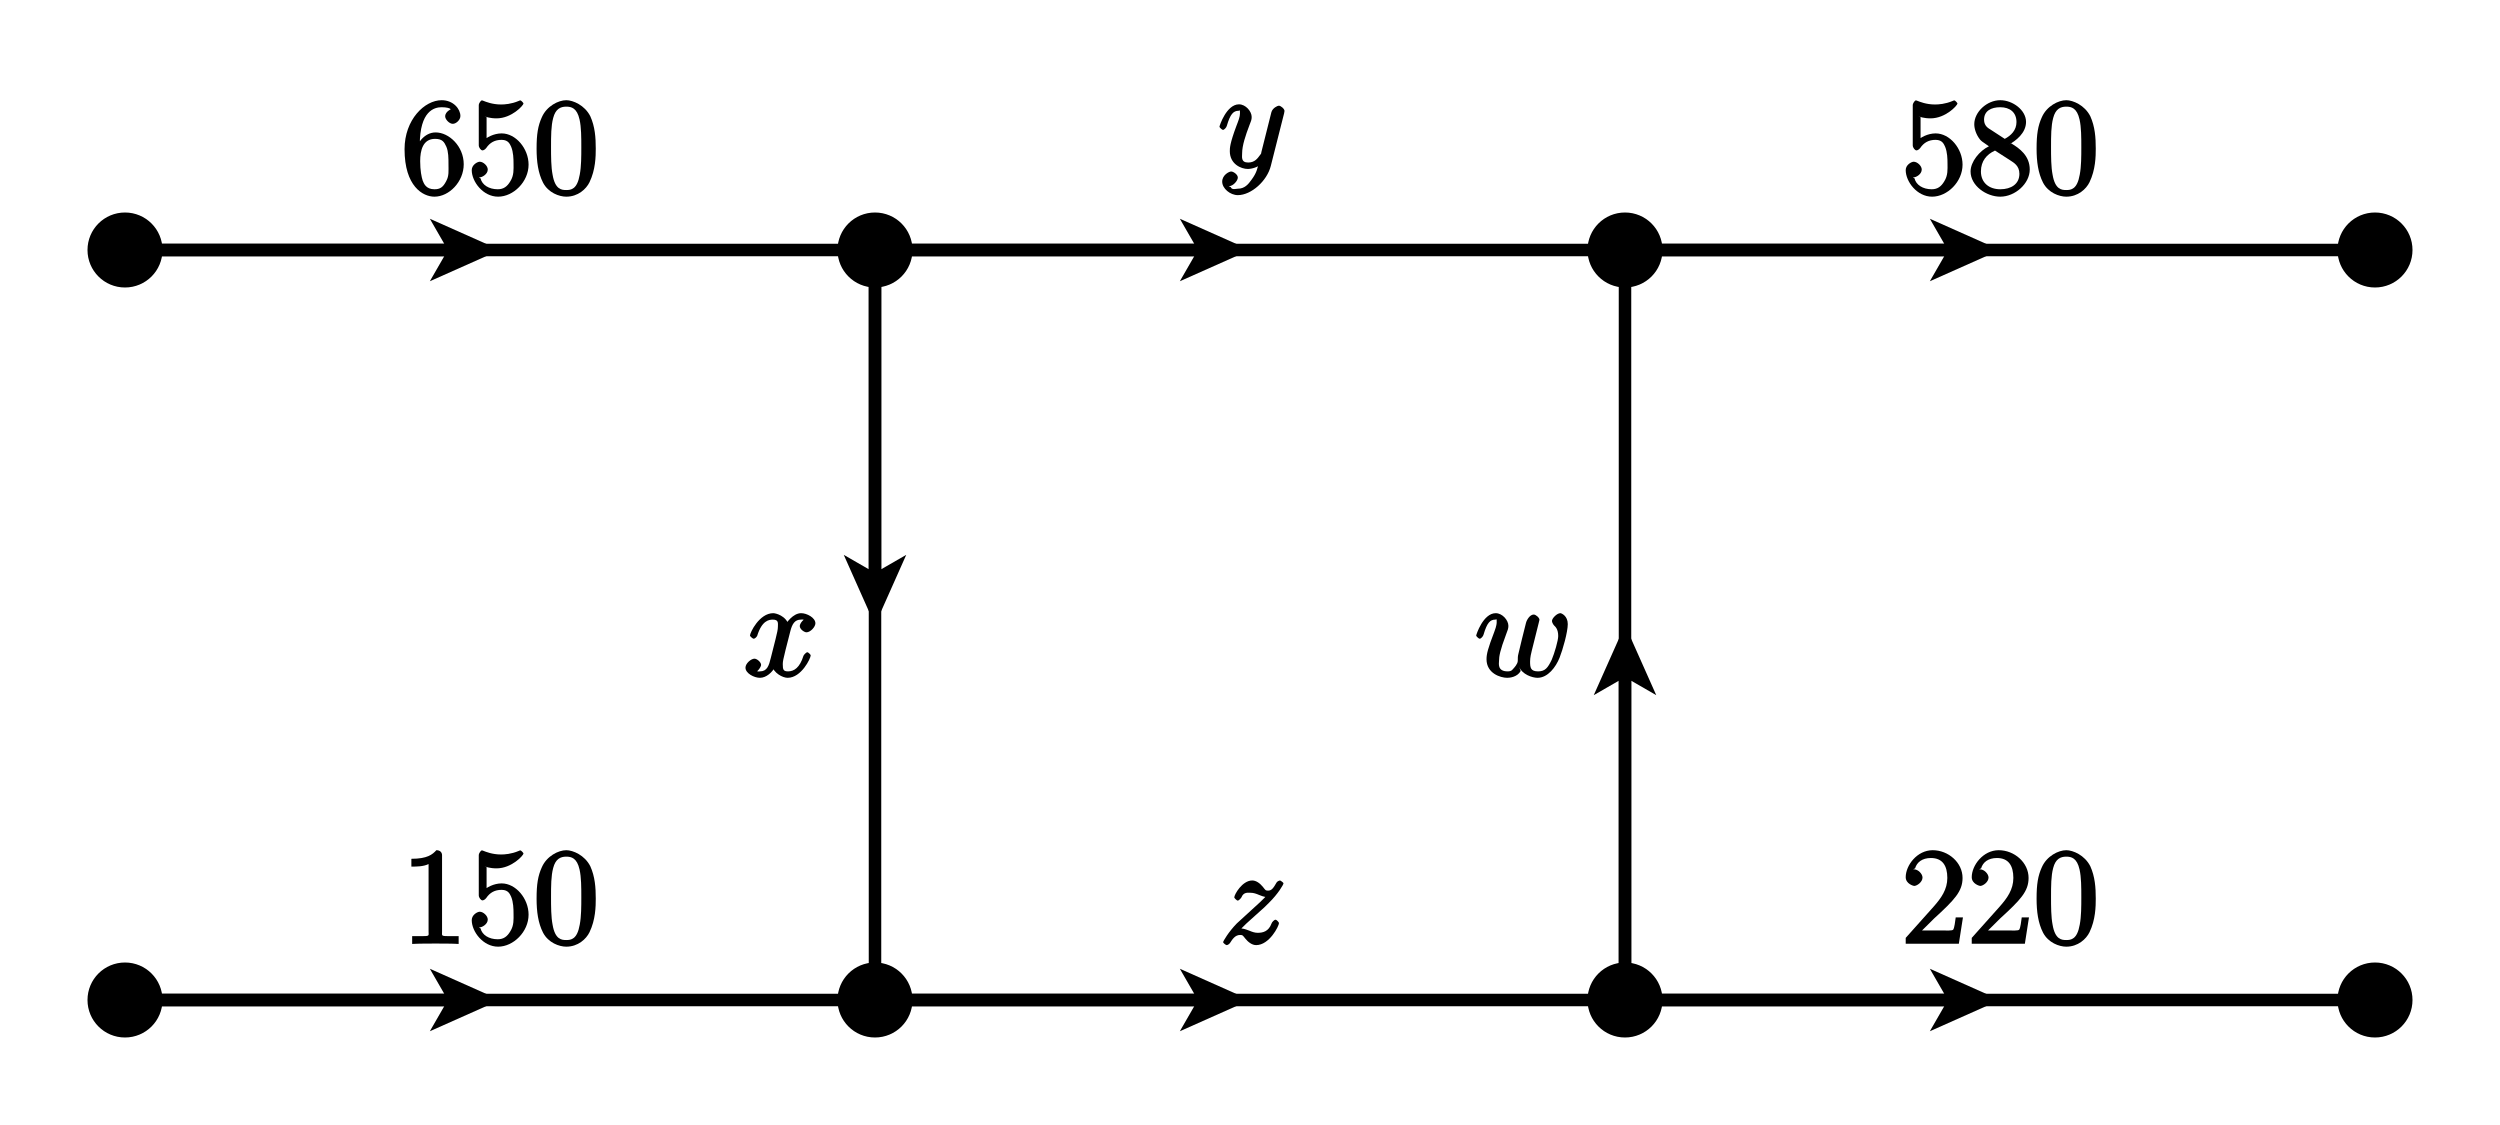
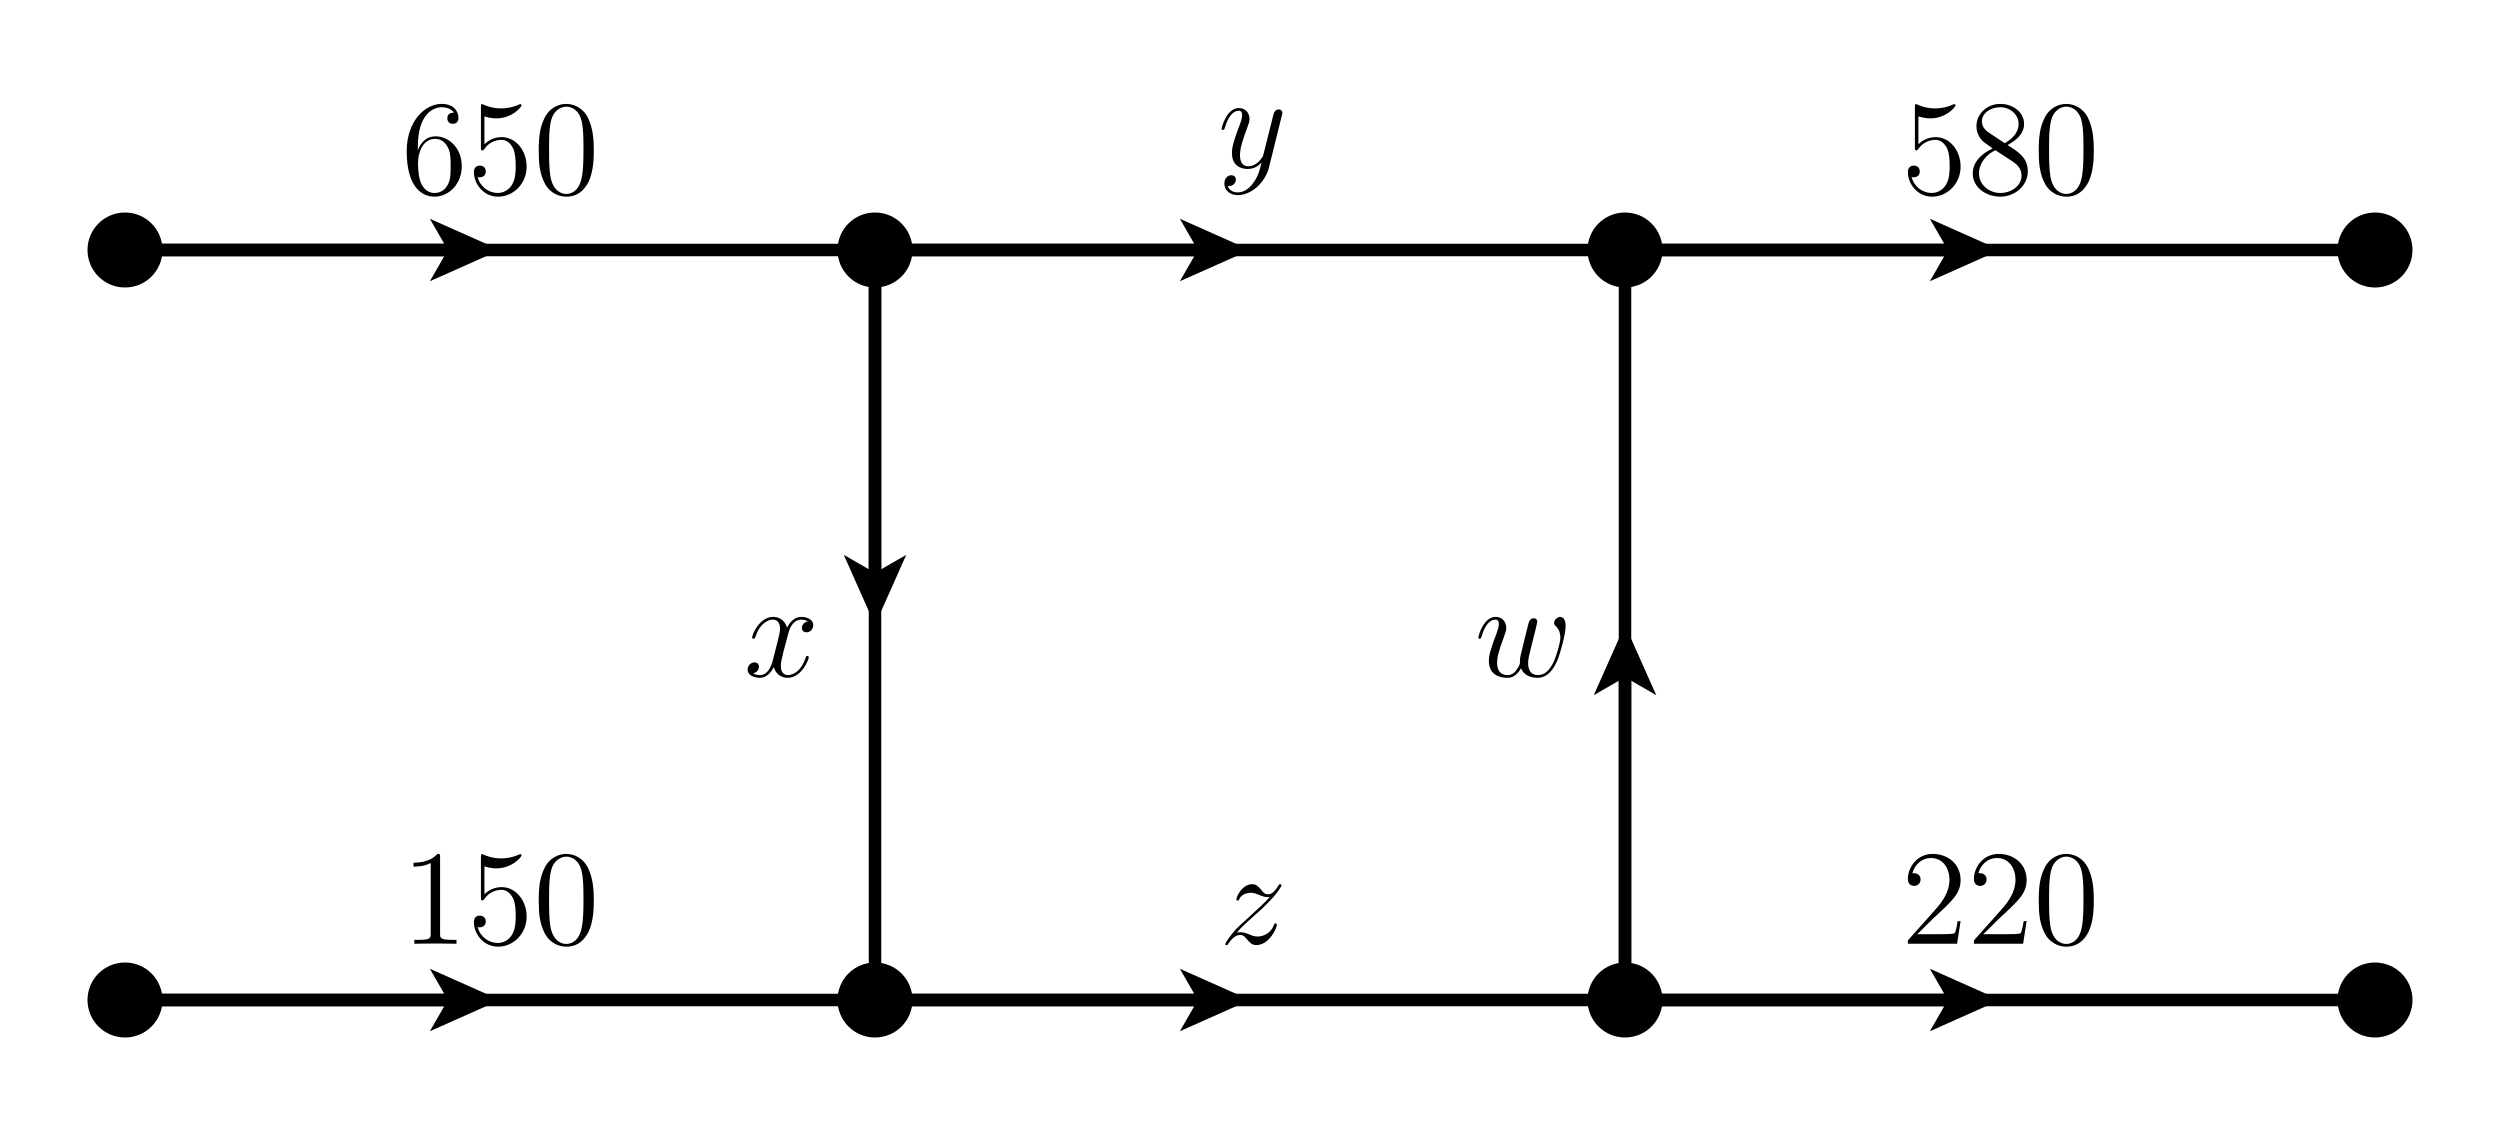
<svg xmlns="http://www.w3.org/2000/svg" xmlns:xlink="http://www.w3.org/1999/xlink" width="200pt" height="90pt" viewBox="0 0 200 90" version="1.1">
  <defs>
    <g>
      <symbol overflow="visible" id="glyph0-0">
        <path style="stroke:none;" d="" />
      </symbol>
      <symbol overflow="visible" id="glyph0-1">
-         <path style="stroke:none;" d="M 1.484 -3.906 C 1.484 -6.641 2.656 -6.922 3.234 -6.922 C 3.625 -6.922 3.891 -6.844 3.938 -6.781 C 4.094 -6.781 3.516 -6.625 3.516 -6.188 C 3.516 -5.953 3.844 -5.594 4.125 -5.594 C 4.391 -5.594 4.734 -5.906 4.734 -6.219 C 4.734 -6.781 4.172 -7.484 3.234 -7.484 C 1.875 -7.484 0.266 -5.938 0.266 -3.562 C 0.266 -0.594 1.734 0.234 2.656 0.234 C 3.828 0.234 5 -0.953 5 -2.359 C 5 -3.797 3.828 -4.906 2.75 -4.906 C 1.797 -4.906 1.266 -3.922 1.156 -3.609 L 1.484 -3.609 Z M 2.656 -0.359 C 1.969 -0.359 1.812 -0.828 1.719 -1.047 C 1.625 -1.328 1.516 -1.859 1.516 -2.609 C 1.516 -3.469 1.734 -4.391 2.703 -4.391 C 3.297 -4.391 3.438 -4.141 3.609 -3.766 C 3.781 -3.375 3.781 -2.828 3.781 -2.359 C 3.781 -1.812 3.828 -1.438 3.609 -1.031 C 3.344 -0.5 3.094 -0.359 2.656 -0.359 Z M 2.656 -0.359 " />
+         <path style="stroke:none;" d="M 1.328 -3.75 C 1.328 -6.484 2.656 -6.922 3.234 -6.922 C 3.625 -6.922 4.016 -6.797 4.219 -6.484 C 4.094 -6.484 3.688 -6.484 3.688 -6.031 C 3.688 -5.797 3.844 -5.594 4.125 -5.594 C 4.391 -5.594 4.578 -5.75 4.578 -6.062 C 4.578 -6.625 4.172 -7.188 3.234 -7.188 C 1.875 -7.188 0.438 -5.781 0.438 -3.406 C 0.438 -0.438 1.734 0.234 2.656 0.234 C 3.828 0.234 4.844 -0.797 4.844 -2.203 C 4.844 -3.641 3.828 -4.594 2.75 -4.594 C 1.797 -4.594 1.438 -3.766 1.328 -3.469 Z M 2.656 -0.062 C 1.969 -0.062 1.656 -0.672 1.562 -0.891 C 1.453 -1.172 1.344 -1.703 1.344 -2.469 C 1.344 -3.312 1.734 -4.391 2.703 -4.391 C 3.297 -4.391 3.609 -3.984 3.781 -3.609 C 3.953 -3.219 3.953 -2.672 3.953 -2.219 C 3.953 -1.656 3.953 -1.172 3.75 -0.766 C 3.484 -0.25 3.094 -0.062 2.656 -0.062 Z M 2.656 -0.062 " />
      </symbol>
      <symbol overflow="visible" id="glyph0-2">
-         <path style="stroke:none;" d="M 1.375 -6.188 C 1.844 -6.031 2.219 -6.031 2.344 -6.031 C 3.562 -6.031 4.5 -7.078 4.5 -7.219 C 4.5 -7.266 4.312 -7.469 4.25 -7.469 C 4.234 -7.469 4.203 -7.469 4.109 -7.422 C 3.516 -7.172 2.984 -7.141 2.703 -7.141 C 2 -7.141 1.484 -7.359 1.281 -7.438 C 1.203 -7.469 1.188 -7.469 1.172 -7.469 C 1.094 -7.469 0.922 -7.25 0.922 -7.078 L 0.922 -3.875 C 0.922 -3.688 1.094 -3.469 1.219 -3.469 C 1.281 -3.469 1.406 -3.516 1.516 -3.656 C 1.812 -4.094 2.203 -4.312 2.75 -4.312 C 3.312 -4.312 3.422 -3.938 3.516 -3.75 C 3.688 -3.328 3.703 -2.797 3.703 -2.391 C 3.703 -1.969 3.75 -1.469 3.438 -0.984 C 3.203 -0.594 2.922 -0.359 2.438 -0.359 C 1.734 -0.359 1.188 -0.703 1.062 -1.234 C 0.891 -1.312 0.953 -1.312 1 -1.312 C 1.188 -1.312 1.641 -1.562 1.641 -1.938 C 1.641 -2.234 1.281 -2.562 1 -2.562 C 0.812 -2.562 0.359 -2.312 0.359 -1.891 C 0.359 -0.969 1.266 0.234 2.469 0.234 C 3.688 0.234 4.906 -0.953 4.906 -2.328 C 4.906 -3.609 3.891 -4.828 2.75 -4.828 C 2.141 -4.828 1.531 -4.516 1.25 -4.203 L 1.547 -4.109 L 1.547 -6.125 Z M 1.375 -6.188 " />
+         <path style="stroke:none;" d="M 1.375 -6.188 C 1.844 -6.031 2.219 -6.031 2.344 -6.031 C 3.562 -6.031 4.344 -6.922 4.344 -7.078 C 4.344 -7.109 4.312 -7.172 4.25 -7.172 C 4.234 -7.172 4.203 -7.172 4.109 -7.125 C 3.516 -6.859 2.984 -6.828 2.703 -6.828 C 2 -6.828 1.484 -7.047 1.281 -7.141 C 1.203 -7.172 1.188 -7.172 1.172 -7.172 C 1.094 -7.172 1.094 -7.109 1.094 -6.938 L 1.094 -3.719 C 1.094 -3.531 1.094 -3.469 1.219 -3.469 C 1.281 -3.469 1.281 -3.484 1.391 -3.609 C 1.688 -4.047 2.203 -4.312 2.75 -4.312 C 3.312 -4.312 3.594 -3.781 3.688 -3.594 C 3.859 -3.172 3.875 -2.641 3.875 -2.234 C 3.875 -1.828 3.875 -1.203 3.578 -0.719 C 3.344 -0.328 2.922 -0.062 2.438 -0.062 C 1.734 -0.062 1.031 -0.547 0.828 -1.344 C 0.891 -1.312 0.953 -1.312 1 -1.312 C 1.188 -1.312 1.484 -1.422 1.484 -1.781 C 1.484 -2.078 1.281 -2.25 1 -2.25 C 0.812 -2.25 0.531 -2.156 0.531 -1.734 C 0.531 -0.828 1.266 0.234 2.469 0.234 C 3.688 0.234 4.75 -0.797 4.75 -2.172 C 4.75 -3.453 3.891 -4.531 2.75 -4.531 C 2.141 -4.531 1.656 -4.25 1.375 -3.953 Z M 1.375 -6.188 " />
      </symbol>
      <symbol overflow="visible" id="glyph0-3">
-         <path style="stroke:none;" d="M 5 -3.609 C 5 -4.5 4.938 -5.375 4.562 -6.203 C 4.109 -7.094 3.172 -7.484 2.641 -7.484 C 2.016 -7.484 1.078 -7.016 0.688 -6.125 C 0.375 -5.438 0.266 -4.766 0.266 -3.609 C 0.266 -2.562 0.391 -1.656 0.781 -0.891 C 1.203 -0.078 2.078 0.234 2.641 0.234 C 3.578 0.234 4.234 -0.375 4.5 -0.922 C 4.984 -1.922 5 -2.984 5 -3.609 Z M 2.641 -0.297 C 2.281 -0.297 1.75 -0.328 1.547 -1.516 C 1.422 -2.156 1.422 -2.984 1.422 -3.734 C 1.422 -4.625 1.422 -5.422 1.594 -6.062 C 1.781 -6.781 2.172 -6.969 2.641 -6.969 C 3.047 -6.969 3.5 -6.859 3.703 -5.938 C 3.844 -5.328 3.844 -4.469 3.844 -3.734 C 3.844 -3.016 3.844 -2.188 3.719 -1.531 C 3.516 -0.344 3.016 -0.297 2.641 -0.297 Z M 2.641 -0.297 " />
+         <path style="stroke:none;" d="M 4.844 -3.453 C 4.844 -4.344 4.781 -5.219 4.391 -6.047 C 3.953 -6.938 3.172 -7.188 2.641 -7.188 C 2.016 -7.188 1.25 -6.859 0.859 -5.969 C 0.547 -5.297 0.438 -4.625 0.438 -3.453 C 0.438 -2.406 0.516 -1.625 0.906 -0.859 C 1.328 -0.031 2.078 0.234 2.641 0.234 C 3.578 0.234 4.109 -0.328 4.422 -0.953 C 4.812 -1.766 4.844 -2.828 4.844 -3.453 Z M 2.641 0.016 C 2.281 0.016 1.594 -0.188 1.375 -1.359 C 1.266 -2.016 1.266 -2.828 1.266 -3.578 C 1.266 -4.469 1.266 -5.266 1.438 -5.906 C 1.625 -6.625 2.172 -6.969 2.641 -6.969 C 3.047 -6.969 3.672 -6.719 3.875 -5.781 C 4.016 -5.172 4.016 -4.312 4.016 -3.578 C 4.016 -2.859 4.016 -2.047 3.891 -1.375 C 3.688 -0.188 3.016 0.016 2.641 0.016 Z M 2.641 0.016 " />
      </symbol>
      <symbol overflow="visible" id="glyph0-4">
-         <path style="stroke:none;" d="M 3.344 -3.938 C 3.875 -4.234 4.703 -4.844 4.703 -5.75 C 4.703 -6.688 3.641 -7.484 2.641 -7.484 C 1.578 -7.484 0.562 -6.547 0.562 -5.562 C 0.562 -5.188 0.719 -4.719 1.016 -4.344 C 1.141 -4.203 1.141 -4.203 1.734 -3.797 C 0.984 -3.438 0.266 -2.562 0.266 -1.781 C 0.266 -0.641 1.531 0.234 2.641 0.234 C 3.828 0.234 5 -0.812 5 -1.938 C 5 -3.047 4.172 -3.641 3.516 -4.031 Z M 1.875 -5.125 C 1.734 -5.219 1.344 -5.391 1.344 -5.922 C 1.344 -6.625 1.906 -6.922 2.641 -6.922 C 3.406 -6.922 3.938 -6.516 3.938 -5.734 C 3.938 -5.078 3.5 -4.656 3 -4.391 Z M 2.125 -3.516 L 3.438 -2.672 C 3.719 -2.484 4.172 -2.25 4.172 -1.594 C 4.172 -0.781 3.516 -0.359 2.641 -0.359 C 1.734 -0.359 1.094 -0.891 1.094 -1.781 C 1.094 -2.625 1.562 -3.156 2.219 -3.453 Z M 2.125 -3.516 " />
+         <path style="stroke:none;" d="M 3.219 -3.891 C 3.75 -4.188 4.547 -4.688 4.547 -5.594 C 4.547 -6.531 3.641 -7.188 2.641 -7.188 C 1.578 -7.188 0.734 -6.391 0.734 -5.406 C 0.734 -5.047 0.844 -4.672 1.141 -4.312 C 1.266 -4.172 1.281 -4.156 2.031 -3.625 C 0.984 -3.141 0.438 -2.422 0.438 -1.625 C 0.438 -0.484 1.531 0.234 2.641 0.234 C 3.828 0.234 4.844 -0.656 4.844 -1.797 C 4.844 -2.891 4.062 -3.375 3.219 -3.891 Z M 1.75 -4.875 C 1.609 -4.969 1.172 -5.25 1.172 -5.781 C 1.172 -6.484 1.906 -6.922 2.641 -6.922 C 3.406 -6.922 4.109 -6.359 4.109 -5.578 C 4.109 -4.922 3.625 -4.391 3 -4.047 Z M 2.25 -3.484 L 3.562 -2.625 C 3.844 -2.438 4.344 -2.109 4.344 -1.453 C 4.344 -0.625 3.516 -0.062 2.641 -0.062 C 1.734 -0.062 0.938 -0.734 0.938 -1.625 C 0.938 -2.469 1.562 -3.156 2.25 -3.484 Z M 2.25 -3.484 " />
      </symbol>
      <symbol overflow="visible" id="glyph0-5">
-         <path style="stroke:none;" d="M 3.266 -7.078 C 3.266 -7.312 3.109 -7.484 2.812 -7.484 C 2.5 -7.141 2.094 -6.797 0.812 -6.797 L 0.812 -6.172 C 1.234 -6.172 1.766 -6.172 2.188 -6.375 L 2.188 -0.984 C 2.188 -0.594 2.328 -0.609 1.375 -0.609 L 0.875 -0.609 L 0.875 0.016 C 1.344 -0.016 2.391 -0.016 2.75 -0.016 C 3.094 -0.016 4.141 -0.016 4.594 0.016 L 4.594 -0.609 L 4.094 -0.609 C 3.141 -0.609 3.266 -0.594 3.266 -0.984 Z M 3.266 -7.078 " />
+         <path style="stroke:none;" d="M 3.109 -6.922 C 3.109 -7.172 3.109 -7.188 2.891 -7.188 C 2.641 -6.891 2.094 -6.484 0.984 -6.484 L 0.984 -6.172 C 1.234 -6.172 1.766 -6.172 2.359 -6.453 L 2.359 -0.828 C 2.359 -0.438 2.328 -0.312 1.375 -0.312 L 1.047 -0.312 L 1.047 0 C 1.344 -0.016 2.391 -0.016 2.75 -0.016 C 3.094 -0.016 4.141 -0.016 4.422 0 L 4.422 -0.312 L 4.094 -0.312 C 3.141 -0.312 3.109 -0.438 3.109 -0.828 Z M 3.109 -6.922 " />
      </symbol>
      <symbol overflow="visible" id="glyph0-6">
-         <path style="stroke:none;" d="M 4.75 -2.109 L 4.359 -2.109 C 4.312 -1.781 4.266 -1.297 4.156 -1.125 C 4.078 -1.031 3.594 -1.062 3.266 -1.062 L 1.281 -1.062 L 1.391 -0.812 C 1.688 -1.062 2.344 -1.75 2.625 -2.016 C 4.266 -3.516 4.906 -4.188 4.906 -5.266 C 4.906 -6.5 3.766 -7.484 2.516 -7.484 C 1.266 -7.484 0.359 -6.266 0.359 -5.328 C 0.359 -4.781 1 -4.625 1.031 -4.625 C 1.266 -4.625 1.703 -4.938 1.703 -5.297 C 1.703 -5.594 1.344 -5.953 1.031 -5.953 C 0.938 -5.953 0.922 -5.953 1.109 -6.031 C 1.25 -6.516 1.672 -6.859 2.375 -6.859 C 3.297 -6.859 3.688 -6.25 3.688 -5.266 C 3.688 -4.344 3.203 -3.656 2.578 -2.953 L 0.359 -0.469 L 0.359 0 L 4.609 0 L 4.938 -2.109 Z M 4.75 -2.109 " />
+         <path style="stroke:none;" d="M 4.75 -1.812 L 4.516 -1.812 C 4.484 -1.625 4.391 -1.031 4.281 -0.859 C 4.203 -0.766 3.594 -0.766 3.266 -0.766 L 1.281 -0.766 C 1.562 -1.016 2.219 -1.703 2.5 -1.969 C 4.141 -3.484 4.75 -4.031 4.75 -5.109 C 4.75 -6.344 3.766 -7.188 2.516 -7.188 C 1.266 -7.188 0.531 -6.109 0.531 -5.188 C 0.531 -4.625 1 -4.625 1.031 -4.625 C 1.266 -4.625 1.547 -4.797 1.547 -5.141 C 1.547 -5.438 1.344 -5.641 1.031 -5.641 C 0.938 -5.641 0.922 -5.641 0.891 -5.641 C 1.094 -6.375 1.672 -6.859 2.375 -6.859 C 3.297 -6.859 3.859 -6.094 3.859 -5.109 C 3.859 -4.188 3.328 -3.391 2.703 -2.703 L 0.531 -0.266 L 0.531 0 L 4.469 0 Z M 4.75 -1.812 " />
      </symbol>
      <symbol overflow="visible" id="glyph1-0">
        <path style="stroke:none;" d="" />
      </symbol>
      <symbol overflow="visible" id="glyph1-1">
-         <path style="stroke:none;" d="M 2.703 0.953 C 2.422 1.359 2.125 1.688 1.594 1.688 C 1.469 1.688 1.109 1.812 1.031 1.562 C 0.828 1.484 0.875 1.484 0.891 1.484 C 1.219 1.484 1.594 1.047 1.594 0.797 C 1.594 0.547 1.234 0.312 1.062 0.312 C 0.891 0.312 0.344 0.594 0.344 1.125 C 0.344 1.672 0.984 2.203 1.594 2.203 C 2.672 2.203 3.938 1.062 4.234 -0.141 L 5.297 -4.344 C 5.297 -4.406 5.328 -4.469 5.328 -4.531 C 5.328 -4.703 5.031 -4.953 4.875 -4.953 C 4.766 -4.953 4.375 -4.766 4.281 -4.438 L 3.484 -1.266 C 3.438 -1.062 3.484 -1.156 3.391 -1.031 C 3.172 -0.734 2.953 -0.406 2.422 -0.406 C 1.828 -0.406 1.938 -0.859 1.938 -1.141 C 1.938 -1.766 2.219 -2.594 2.516 -3.375 C 2.641 -3.688 2.703 -3.828 2.703 -4.047 C 2.703 -4.5 2.219 -5.062 1.688 -5.062 C 0.688 -5.062 0.125 -3.344 0.125 -3.266 C 0.125 -3.219 0.328 -3.016 0.406 -3.016 C 0.5 -3.016 0.688 -3.203 0.719 -3.359 C 0.984 -4.266 1.234 -4.547 1.656 -4.547 C 1.75 -4.547 1.766 -4.703 1.766 -4.344 C 1.766 -4.062 1.641 -3.75 1.484 -3.344 C 0.953 -1.922 0.953 -1.562 0.953 -1.312 C 0.953 -0.281 1.859 0.109 2.391 0.109 C 2.703 0.109 3.219 -0.031 3.484 -0.312 L 3.297 -0.484 C 3.156 0.109 3.094 0.422 2.703 0.953 Z M 2.703 0.953 " />
+         <path style="stroke:none;" d="M 2.844 1.203 C 2.547 1.625 2.125 1.984 1.594 1.984 C 1.469 1.984 0.953 1.969 0.781 1.469 C 0.828 1.484 0.875 1.484 0.891 1.484 C 1.219 1.484 1.438 1.203 1.438 0.953 C 1.438 0.703 1.234 0.609 1.062 0.609 C 0.891 0.609 0.516 0.75 0.516 1.281 C 0.516 1.828 0.984 2.203 1.594 2.203 C 2.672 2.203 3.766 1.203 4.078 0.016 L 5.125 -4.203 C 5.141 -4.25 5.156 -4.312 5.156 -4.391 C 5.156 -4.547 5.031 -4.656 4.875 -4.656 C 4.766 -4.656 4.547 -4.609 4.453 -4.281 L 3.656 -1.109 C 3.609 -0.922 3.609 -0.891 3.516 -0.781 C 3.297 -0.469 2.953 -0.109 2.422 -0.109 C 1.828 -0.109 1.766 -0.703 1.766 -1 C 1.766 -1.609 2.062 -2.438 2.359 -3.219 C 2.469 -3.531 2.531 -3.688 2.531 -3.891 C 2.531 -4.344 2.219 -4.766 1.688 -4.766 C 0.688 -4.766 0.297 -3.203 0.297 -3.109 C 0.297 -3.062 0.328 -3.016 0.406 -3.016 C 0.5 -3.016 0.516 -3.062 0.562 -3.203 C 0.828 -4.109 1.234 -4.547 1.656 -4.547 C 1.75 -4.547 1.938 -4.547 1.938 -4.188 C 1.938 -3.906 1.812 -3.594 1.656 -3.188 C 1.125 -1.766 1.125 -1.422 1.125 -1.156 C 1.125 -0.125 1.859 0.109 2.391 0.109 C 2.703 0.109 3.094 0.016 3.484 -0.391 L 3.484 -0.375 C 3.328 0.266 3.219 0.688 2.844 1.203 Z M 2.844 1.203 " />
      </symbol>
      <symbol overflow="visible" id="glyph1-2">
-         <path style="stroke:none;" d="M 5.125 -4.703 C 4.766 -4.641 4.469 -4.234 4.469 -4.031 C 4.469 -3.766 4.844 -3.531 5 -3.531 C 5.328 -3.531 5.719 -3.969 5.719 -4.25 C 5.719 -4.703 5.031 -5.062 4.578 -5.062 C 3.922 -5.062 3.375 -4.266 3.281 -4.062 L 3.609 -4.062 C 3.375 -4.875 2.531 -5.062 2.344 -5.062 C 1.234 -5.062 0.484 -3.5 0.484 -3.266 C 0.484 -3.219 0.703 -3.016 0.781 -3.016 C 0.859 -3.016 1 -3.125 1.062 -3.25 C 1.438 -4.469 2 -4.547 2.312 -4.547 C 2.797 -4.547 2.719 -4.25 2.719 -3.984 C 2.719 -3.75 2.656 -3.5 2.531 -2.984 L 2.156 -1.5 C 2 -0.859 1.859 -0.406 1.281 -0.406 C 1.234 -0.406 1.078 -0.359 0.859 -0.5 L 0.734 -0.25 C 1.125 -0.328 1.375 -0.797 1.375 -0.922 C 1.375 -1.141 1.047 -1.422 0.844 -1.422 C 0.578 -1.422 0.125 -1.047 0.125 -0.703 C 0.125 -0.25 0.812 0.109 1.281 0.109 C 1.797 0.109 2.281 -0.344 2.5 -0.781 L 2.219 -0.891 C 2.391 -0.266 3.094 0.109 3.5 0.109 C 4.594 0.109 5.344 -1.453 5.344 -1.688 C 5.344 -1.75 5.141 -1.938 5.078 -1.938 C 4.984 -1.938 4.797 -1.734 4.766 -1.656 C 4.469 -0.703 4.016 -0.406 3.531 -0.406 C 3.156 -0.406 3.109 -0.547 3.109 -0.984 C 3.109 -1.219 3.156 -1.391 3.328 -2.109 L 3.703 -3.578 C 3.859 -4.219 4.078 -4.547 4.562 -4.547 C 4.594 -4.547 4.766 -4.594 4.984 -4.453 Z M 5.125 -4.703 " />
+         <path style="stroke:none;" d="M 5.125 -4.406 C 4.766 -4.344 4.641 -4.078 4.641 -3.875 C 4.641 -3.609 4.844 -3.531 5 -3.531 C 5.328 -3.531 5.547 -3.812 5.547 -4.109 C 5.547 -4.562 5.031 -4.766 4.578 -4.766 C 3.922 -4.766 3.547 -4.109 3.453 -3.906 C 3.203 -4.719 2.531 -4.766 2.344 -4.766 C 1.234 -4.766 0.656 -3.344 0.656 -3.109 C 0.656 -3.062 0.703 -3.016 0.781 -3.016 C 0.859 -3.016 0.891 -3.078 0.906 -3.125 C 1.281 -4.312 2 -4.547 2.312 -4.547 C 2.797 -4.547 2.891 -4.094 2.891 -3.828 C 2.891 -3.594 2.828 -3.344 2.703 -2.828 L 2.328 -1.344 C 2.172 -0.703 1.859 -0.109 1.281 -0.109 C 1.234 -0.109 0.953 -0.109 0.734 -0.25 C 1.125 -0.328 1.203 -0.641 1.203 -0.781 C 1.203 -1 1.047 -1.125 0.844 -1.125 C 0.578 -1.125 0.297 -0.891 0.297 -0.547 C 0.297 -0.094 0.812 0.109 1.281 0.109 C 1.797 0.109 2.156 -0.297 2.391 -0.75 C 2.562 -0.109 3.094 0.109 3.5 0.109 C 4.594 0.109 5.188 -1.312 5.188 -1.547 C 5.188 -1.594 5.141 -1.641 5.078 -1.641 C 4.984 -1.641 4.969 -1.594 4.938 -1.5 C 4.641 -0.547 4.016 -0.109 3.531 -0.109 C 3.156 -0.109 2.953 -0.391 2.953 -0.828 C 2.953 -1.062 2.984 -1.234 3.156 -1.953 L 3.547 -3.422 C 3.703 -4.078 4.078 -4.547 4.562 -4.547 C 4.594 -4.547 4.891 -4.547 5.125 -4.406 Z M 5.125 -4.406 " />
      </symbol>
      <symbol overflow="visible" id="glyph1-3">
-         <path style="stroke:none;" d="M 3.547 -0.812 C 3.781 -0.156 4.625 0.109 5.031 0.109 C 5.859 0.109 6.5 -0.75 6.797 -1.5 C 7.047 -2.125 7.453 -3.547 7.453 -4.188 C 7.453 -4.844 6.953 -5.062 6.859 -5.062 C 6.594 -5.062 6.188 -4.656 6.188 -4.438 C 6.188 -4.312 6.312 -4.125 6.359 -4.078 C 6.453 -3.984 6.688 -3.797 6.688 -3.234 C 6.688 -2.875 6.391 -1.859 6.172 -1.344 C 5.859 -0.688 5.641 -0.406 5.078 -0.406 C 4.469 -0.406 4.438 -0.719 4.438 -1.203 C 4.438 -1.516 4.531 -1.906 4.578 -2.078 L 5.031 -3.891 C 5.078 -4.109 5.188 -4.484 5.188 -4.531 C 5.188 -4.703 4.891 -4.953 4.734 -4.953 C 4.422 -4.953 4.172 -4.531 4.109 -4.281 C 4 -3.859 3.547 -2.031 3.5 -1.797 C 3.453 -1.609 3.453 -1.484 3.453 -1.25 C 3.453 -1 3.156 -0.688 3.141 -0.672 C 3.016 -0.547 2.984 -0.406 2.641 -0.406 C 1.797 -0.406 1.953 -1.062 1.953 -1.25 C 1.953 -1.594 2.031 -2.078 2.516 -3.359 C 2.641 -3.688 2.703 -3.828 2.703 -4.047 C 2.703 -4.5 2.219 -5.062 1.688 -5.062 C 0.688 -5.062 0.125 -3.344 0.125 -3.266 C 0.125 -3.219 0.328 -3.016 0.406 -3.016 C 0.5 -3.016 0.688 -3.203 0.719 -3.359 C 1 -4.312 1.25 -4.547 1.656 -4.547 C 1.766 -4.547 1.766 -4.688 1.766 -4.344 C 1.766 -4.281 1.766 -4.062 1.578 -3.578 C 1.062 -2.234 0.953 -1.797 0.953 -1.375 C 0.953 -0.25 2.062 0.109 2.609 0.109 C 2.797 0.109 3.406 0.062 3.688 -0.438 Z M 3.547 -0.812 " />
+         <path style="stroke:none;" d="M 3.719 -0.656 C 3.953 -0.016 4.625 0.109 5.031 0.109 C 5.859 0.109 6.344 -0.609 6.641 -1.344 C 6.891 -1.969 7.281 -3.406 7.281 -4.031 C 7.281 -4.703 6.953 -4.766 6.859 -4.766 C 6.594 -4.766 6.359 -4.5 6.359 -4.281 C 6.359 -4.156 6.438 -4.078 6.484 -4.031 C 6.594 -3.938 6.859 -3.656 6.859 -3.094 C 6.859 -2.719 6.562 -1.703 6.344 -1.203 C 6.031 -0.547 5.641 -0.109 5.078 -0.109 C 4.469 -0.109 4.281 -0.562 4.281 -1.062 C 4.281 -1.375 4.375 -1.75 4.422 -1.938 L 4.875 -3.75 C 4.922 -3.969 5.016 -4.344 5.016 -4.391 C 5.016 -4.547 4.891 -4.656 4.734 -4.656 C 4.422 -4.656 4.344 -4.391 4.281 -4.125 C 4.172 -3.703 3.719 -1.875 3.672 -1.641 C 3.625 -1.453 3.625 -1.344 3.625 -1.094 C 3.625 -0.844 3.281 -0.438 3.266 -0.406 C 3.156 -0.297 2.984 -0.109 2.641 -0.109 C 1.797 -0.109 1.797 -0.922 1.797 -1.094 C 1.797 -1.453 1.875 -1.922 2.359 -3.203 C 2.484 -3.547 2.531 -3.688 2.531 -3.891 C 2.531 -4.344 2.219 -4.766 1.688 -4.766 C 0.688 -4.766 0.297 -3.203 0.297 -3.109 C 0.297 -3.062 0.328 -3.016 0.406 -3.016 C 0.5 -3.016 0.516 -3.062 0.562 -3.203 C 0.828 -4.156 1.25 -4.547 1.656 -4.547 C 1.766 -4.547 1.938 -4.531 1.938 -4.188 C 1.938 -4.141 1.938 -3.906 1.75 -3.438 C 1.234 -2.078 1.141 -1.641 1.141 -1.234 C 1.141 -0.094 2.062 0.109 2.609 0.109 C 2.797 0.109 3.281 0.109 3.719 -0.656 Z M 3.719 -0.656 " />
      </symbol>
      <symbol overflow="visible" id="glyph1-4">
-         <path style="stroke:none;" d="M 1.484 -0.922 C 1.953 -1.453 2.328 -1.781 2.875 -2.266 C 3.516 -2.828 3.797 -3.094 3.953 -3.266 C 4.703 -4 5.125 -4.734 5.125 -4.828 C 5.125 -4.906 4.875 -5.062 4.859 -5.062 C 4.781 -5.062 4.625 -4.984 4.578 -4.906 C 4.312 -4.438 4.172 -4.25 3.891 -4.25 C 3.672 -4.25 3.672 -4.312 3.469 -4.562 C 3.234 -4.844 2.938 -5.062 2.625 -5.062 C 1.828 -5.062 1.188 -3.938 1.188 -3.703 C 1.188 -3.672 1.375 -3.453 1.469 -3.453 C 1.562 -3.453 1.734 -3.656 1.766 -3.719 C 1.938 -4.156 2.297 -4.078 2.5 -4.078 C 2.734 -4.078 2.953 -4 3.172 -3.906 C 3.578 -3.734 3.75 -3.734 3.859 -3.734 C 3.938 -3.734 3.984 -3.734 4.031 -3.75 L 3.906 -4 C 3.547 -3.578 2.969 -3.062 2.484 -2.625 L 1.391 -1.625 C 0.734 -0.953 0.297 -0.203 0.297 -0.125 C 0.297 -0.062 0.516 0.109 0.578 0.109 C 0.641 0.109 0.781 0.047 0.859 -0.078 C 1.031 -0.344 1.25 -0.703 1.656 -0.703 C 1.875 -0.703 1.859 -0.672 2.078 -0.406 C 2.281 -0.156 2.594 0.109 2.938 0.109 C 4 0.109 4.766 -1.422 4.766 -1.656 C 4.766 -1.703 4.594 -1.922 4.484 -1.922 C 4.391 -1.922 4.203 -1.734 4.172 -1.625 C 3.938 -0.984 3.484 -0.875 3.062 -0.875 C 2.828 -0.875 2.609 -0.953 2.391 -1.047 C 1.953 -1.219 1.828 -1.219 1.688 -1.219 C 1.594 -1.219 1.469 -1.219 1.375 -1.172 Z M 1.484 -0.922 " />
+         <path style="stroke:none;" d="M 1.375 -0.875 C 1.828 -1.406 2.219 -1.734 2.75 -2.219 C 3.406 -2.781 3.688 -3.062 3.828 -3.219 C 4.594 -3.969 4.969 -4.594 4.969 -4.672 C 4.969 -4.766 4.875 -4.766 4.859 -4.766 C 4.781 -4.766 4.766 -4.719 4.703 -4.641 C 4.438 -4.172 4.172 -3.953 3.891 -3.953 C 3.672 -3.953 3.547 -4.047 3.344 -4.312 C 3.125 -4.578 2.938 -4.766 2.625 -4.766 C 1.828 -4.766 1.359 -3.781 1.359 -3.547 C 1.359 -3.516 1.375 -3.453 1.469 -3.453 C 1.562 -3.453 1.562 -3.5 1.594 -3.578 C 1.781 -4 2.297 -4.078 2.5 -4.078 C 2.734 -4.078 2.953 -4 3.172 -3.906 C 3.578 -3.734 3.75 -3.734 3.859 -3.734 C 3.938 -3.734 3.984 -3.734 4.031 -3.75 C 3.688 -3.328 3.094 -2.812 2.609 -2.359 L 1.516 -1.359 C 0.859 -0.688 0.469 -0.047 0.469 0.016 C 0.469 0.094 0.516 0.109 0.578 0.109 C 0.641 0.109 0.656 0.094 0.734 -0.031 C 0.906 -0.297 1.25 -0.703 1.656 -0.703 C 1.875 -0.703 1.984 -0.625 2.203 -0.359 C 2.406 -0.125 2.594 0.109 2.938 0.109 C 4 0.109 4.594 -1.266 4.594 -1.516 C 4.594 -1.562 4.594 -1.625 4.484 -1.625 C 4.391 -1.625 4.391 -1.578 4.344 -1.469 C 4.109 -0.828 3.484 -0.578 3.062 -0.578 C 2.828 -0.578 2.609 -0.641 2.391 -0.75 C 1.953 -0.922 1.828 -0.922 1.688 -0.922 C 1.594 -0.922 1.469 -0.922 1.375 -0.875 Z M 1.375 -0.875 " />
      </symbol>
    </g>
  </defs>
  <g id="surface1">
    <path style=" stroke:none;fill-rule:nonzero;fill:rgb(0%,0%,0%);fill-opacity:1;" d="M 10 20.5 L 35.539 20.5 L 34.387 22.5 L 40 20 L 34.387 17.5 L 35.539 19.5 L 10 19.5 L 10 20.5 " />
    <path style=" stroke:none;fill-rule:nonzero;fill:rgb(0%,0%,0%);fill-opacity:1;" d="M 70 20.5 L 95.539 20.5 L 94.387 22.5 L 100 20 L 94.387 17.5 L 95.539 19.5 L 70 19.5 L 70 20.5 " />
    <path style=" stroke:none;fill-rule:nonzero;fill:rgb(0%,0%,0%);fill-opacity:1;" d="M 130 20.5 L 155.539 20.5 L 154.387 22.5 L 160 20 L 154.387 17.5 L 155.539 19.5 L 130 19.5 L 130 20.5 " />
    <path style=" stroke:none;fill-rule:nonzero;fill:rgb(0%,0%,0%);fill-opacity:1;" d="M 10 80.5 L 35.539 80.5 L 34.387 82.5 L 40 80 L 34.387 77.5 L 35.539 79.5 L 10 79.5 L 10 80.5 " />
    <path style=" stroke:none;fill-rule:nonzero;fill:rgb(0%,0%,0%);fill-opacity:1;" d="M 70 80.5 L 95.539 80.5 L 94.387 82.5 L 100 80 L 94.387 77.5 L 95.539 79.5 L 70 79.5 L 70 80.5 " />
    <path style=" stroke:none;fill-rule:nonzero;fill:rgb(0%,0%,0%);fill-opacity:1;" d="M 130 80.5 L 155.539 80.5 L 154.387 82.5 L 160 80 L 154.387 77.5 L 155.539 79.5 L 130 79.5 L 130 80.5 " />
    <path style=" stroke:none;fill-rule:nonzero;fill:rgb(0%,0%,0%);fill-opacity:1;" d="M 69.5 20 L 69.5 45.539 L 67.5 44.387 L 70 50 L 72.5 44.387 L 70.5 45.539 L 70.5 20 L 69.5 20 " />
    <path style=" stroke:none;fill-rule:nonzero;fill:rgb(0%,0%,0%);fill-opacity:1;" d="M 130.5 80 L 130.5 54.461 L 132.5 55.613 L 130 50 L 127.5 55.613 L 129.5 54.461 L 129.5 80 L 130.5 80 " />
    <path style="fill:none;stroke-width:10;stroke-linecap:butt;stroke-linejoin:miter;stroke:rgb(0%,0%,0%);stroke-opacity:1;stroke-miterlimit:10;" d="M 100 700 L 700 700 M 700 700 L 1300 700 M 1300 700 L 1900 700 M 100 100 L 700 100 M 700 100 L 1300 100 M 1300 100 L 1900 100 M 700 700 L 700 100 M 1300 100 L 1300 700 " transform="matrix(0.1,0,0,-0.1,0,90)" />
    <path style=" stroke:none;fill-rule:nonzero;fill:rgb(0%,0%,0%);fill-opacity:1;" d="M 12.5 20 C 12.5 18.617 11.383 17.5 10 17.5 C 8.617 17.5 7.5 18.617 7.5 20 C 7.5 21.383 8.617 22.5 10 22.5 C 11.383 22.5 12.5 21.383 12.5 20 " />
    <path style="fill:none;stroke-width:10;stroke-linecap:butt;stroke-linejoin:miter;stroke:rgb(0%,0%,0%);stroke-opacity:1;stroke-miterlimit:10;" d="M 125 700 C 125 713.828 113.828 725 100 725 C 86.172 725 75 713.828 75 700 C 75 686.172 86.172 675 100 675 C 113.828 675 125 686.172 125 700 Z M 125 700 " transform="matrix(0.1,0,0,-0.1,0,90)" />
    <path style=" stroke:none;fill-rule:nonzero;fill:rgb(0%,0%,0%);fill-opacity:1;" d="M 72.5 20 C 72.5 18.617 71.383 17.5 70 17.5 C 68.617 17.5 67.5 18.617 67.5 20 C 67.5 21.383 68.617 22.5 70 22.5 C 71.383 22.5 72.5 21.383 72.5 20 " />
    <path style="fill:none;stroke-width:10;stroke-linecap:butt;stroke-linejoin:miter;stroke:rgb(0%,0%,0%);stroke-opacity:1;stroke-miterlimit:10;" d="M 725 700 C 725 713.828 713.828 725 700 725 C 686.172 725 675 713.828 675 700 C 675 686.172 686.172 675 700 675 C 713.828 675 725 686.172 725 700 Z M 725 700 " transform="matrix(0.1,0,0,-0.1,0,90)" />
    <path style=" stroke:none;fill-rule:nonzero;fill:rgb(0%,0%,0%);fill-opacity:1;" d="M 132.5 20 C 132.5 18.617 131.383 17.5 130 17.5 C 128.617 17.5 127.5 18.617 127.5 20 C 127.5 21.383 128.617 22.5 130 22.5 C 131.383 22.5 132.5 21.383 132.5 20 " />
    <path style="fill:none;stroke-width:10;stroke-linecap:butt;stroke-linejoin:miter;stroke:rgb(0%,0%,0%);stroke-opacity:1;stroke-miterlimit:10;" d="M 1325 700 C 1325 713.828 1313.828 725 1300 725 C 1286.172 725 1275 713.828 1275 700 C 1275 686.172 1286.172 675 1300 675 C 1313.828 675 1325 686.172 1325 700 Z M 1325 700 " transform="matrix(0.1,0,0,-0.1,0,90)" />
    <path style=" stroke:none;fill-rule:nonzero;fill:rgb(0%,0%,0%);fill-opacity:1;" d="M 192.5 20 C 192.5 18.617 191.383 17.5 190 17.5 C 188.617 17.5 187.5 18.617 187.5 20 C 187.5 21.383 188.617 22.5 190 22.5 C 191.383 22.5 192.5 21.383 192.5 20 " />
    <path style="fill:none;stroke-width:10;stroke-linecap:butt;stroke-linejoin:miter;stroke:rgb(0%,0%,0%);stroke-opacity:1;stroke-miterlimit:10;" d="M 1925 700 C 1925 713.828 1913.828 725 1900 725 C 1886.172 725 1875 713.828 1875 700 C 1875 686.172 1886.172 675 1900 675 C 1913.828 675 1925 686.172 1925 700 Z M 1925 700 " transform="matrix(0.1,0,0,-0.1,0,90)" />
    <path style=" stroke:none;fill-rule:nonzero;fill:rgb(0%,0%,0%);fill-opacity:1;" d="M 12.5 80 C 12.5 78.617 11.383 77.5 10 77.5 C 8.617 77.5 7.5 78.617 7.5 80 C 7.5 81.383 8.617 82.5 10 82.5 C 11.383 82.5 12.5 81.383 12.5 80 " />
    <path style="fill:none;stroke-width:10;stroke-linecap:butt;stroke-linejoin:miter;stroke:rgb(0%,0%,0%);stroke-opacity:1;stroke-miterlimit:10;" d="M 125 100 C 125 113.828 113.828 125 100 125 C 86.172 125 75 113.828 75 100 C 75 86.172 86.172 75 100 75 C 113.828 75 125 86.172 125 100 Z M 125 100 " transform="matrix(0.1,0,0,-0.1,0,90)" />
    <path style=" stroke:none;fill-rule:nonzero;fill:rgb(0%,0%,0%);fill-opacity:1;" d="M 72.5 80 C 72.5 78.617 71.383 77.5 70 77.5 C 68.617 77.5 67.5 78.617 67.5 80 C 67.5 81.383 68.617 82.5 70 82.5 C 71.383 82.5 72.5 81.383 72.5 80 " />
    <path style="fill:none;stroke-width:10;stroke-linecap:butt;stroke-linejoin:miter;stroke:rgb(0%,0%,0%);stroke-opacity:1;stroke-miterlimit:10;" d="M 725 100 C 725 113.828 713.828 125 700 125 C 686.172 125 675 113.828 675 100 C 675 86.172 686.172 75 700 75 C 713.828 75 725 86.172 725 100 Z M 725 100 " transform="matrix(0.1,0,0,-0.1,0,90)" />
    <path style=" stroke:none;fill-rule:nonzero;fill:rgb(0%,0%,0%);fill-opacity:1;" d="M 132.5 80 C 132.5 78.617 131.383 77.5 130 77.5 C 128.617 77.5 127.5 78.617 127.5 80 C 127.5 81.383 128.617 82.5 130 82.5 C 131.383 82.5 132.5 81.383 132.5 80 " />
    <path style="fill:none;stroke-width:10;stroke-linecap:butt;stroke-linejoin:miter;stroke:rgb(0%,0%,0%);stroke-opacity:1;stroke-miterlimit:10;" d="M 1325 100 C 1325 113.828 1313.828 125 1300 125 C 1286.172 125 1275 113.828 1275 100 C 1275 86.172 1286.172 75 1300 75 C 1313.828 75 1325 86.172 1325 100 Z M 1325 100 " transform="matrix(0.1,0,0,-0.1,0,90)" />
    <path style=" stroke:none;fill-rule:nonzero;fill:rgb(0%,0%,0%);fill-opacity:1;" d="M 192.5 80 C 192.5 78.617 191.383 77.5 190 77.5 C 188.617 77.5 187.5 78.617 187.5 80 C 187.5 81.383 188.617 82.5 190 82.5 C 191.383 82.5 192.5 81.383 192.5 80 " />
    <path style="fill:none;stroke-width:10;stroke-linecap:butt;stroke-linejoin:miter;stroke:rgb(0%,0%,0%);stroke-opacity:1;stroke-miterlimit:10;" d="M 1925 100 C 1925 113.828 1913.828 125 1900 125 C 1886.172 125 1875 113.828 1875 100 C 1875 86.172 1886.172 75 1900 75 C 1913.828 75 1925 86.172 1925 100 Z M 1925 100 " transform="matrix(0.1,0,0,-0.1,0,90)" />
    <g style="fill:rgb(0%,0%,0%);fill-opacity:1;">
      <use xlink:href="#glyph0-1" x="32.098" y="15.5" />
      <use xlink:href="#glyph0-2" x="37.38" y="15.5" />
      <use xlink:href="#glyph0-3" x="42.661" y="15.5" />
    </g>
    <g style="fill:rgb(0%,0%,0%);fill-opacity:1;">
      <use xlink:href="#glyph1-1" x="97.432" y="13.408" />
    </g>
    <g style="fill:rgb(0%,0%,0%);fill-opacity:1;">
      <use xlink:href="#glyph0-2" x="152.098" y="15.5" />
      <use xlink:href="#glyph0-4" x="157.38" y="15.5" />
      <use xlink:href="#glyph0-3" x="162.661" y="15.5" />
    </g>
    <g style="fill:rgb(0%,0%,0%);fill-opacity:1;">
      <use xlink:href="#glyph1-2" x="59.513" y="54.116" />
    </g>
    <g style="fill:rgb(0%,0%,0%);fill-opacity:1;">
      <use xlink:href="#glyph1-3" x="117.969" y="54.116" />
    </g>
    <g style="fill:rgb(0%,0%,0%);fill-opacity:1;">
      <use xlink:href="#glyph0-5" x="32.098" y="75.5" />
      <use xlink:href="#glyph0-2" x="37.38" y="75.5" />
      <use xlink:href="#glyph0-3" x="42.661" y="75.5" />
    </g>
    <g style="fill:rgb(0%,0%,0%);fill-opacity:1;">
      <use xlink:href="#glyph1-4" x="97.553" y="75.5" />
    </g>
    <g style="fill:rgb(0%,0%,0%);fill-opacity:1;">
      <use xlink:href="#glyph0-6" x="152.098" y="75.5" />
      <use xlink:href="#glyph0-6" x="157.38" y="75.5" />
      <use xlink:href="#glyph0-3" x="162.661" y="75.5" />
    </g>
  </g>
</svg>
